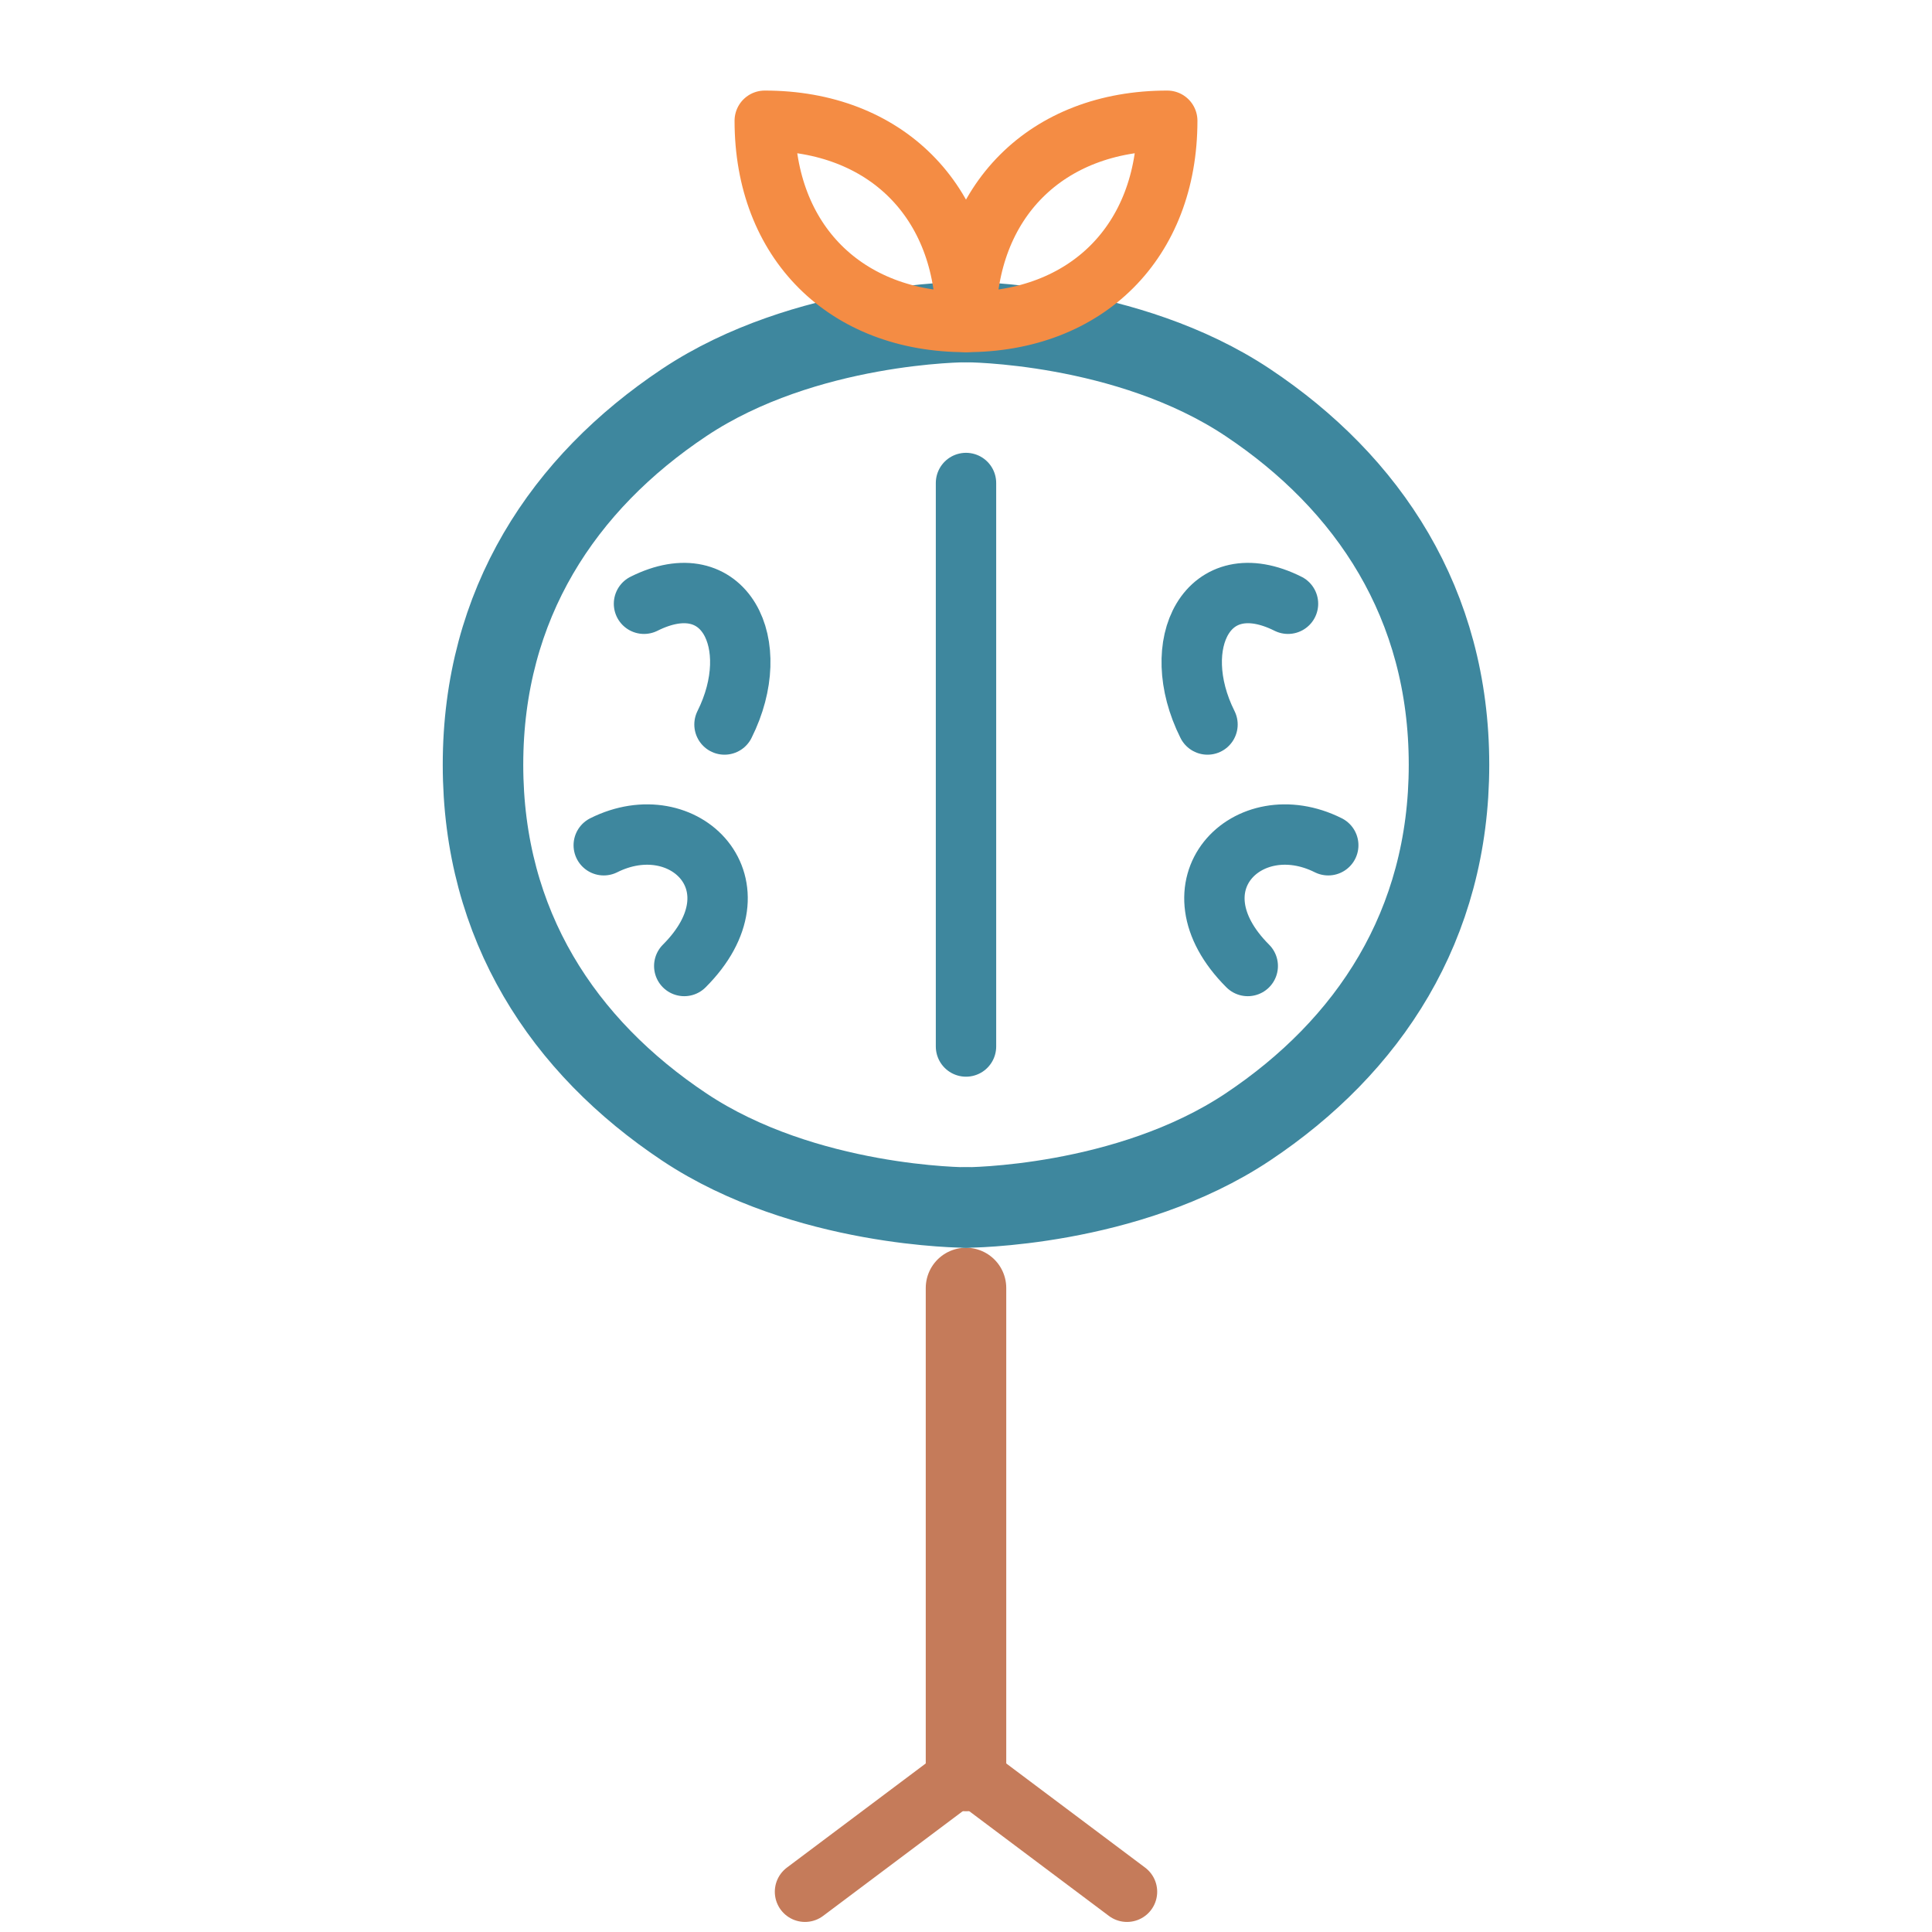
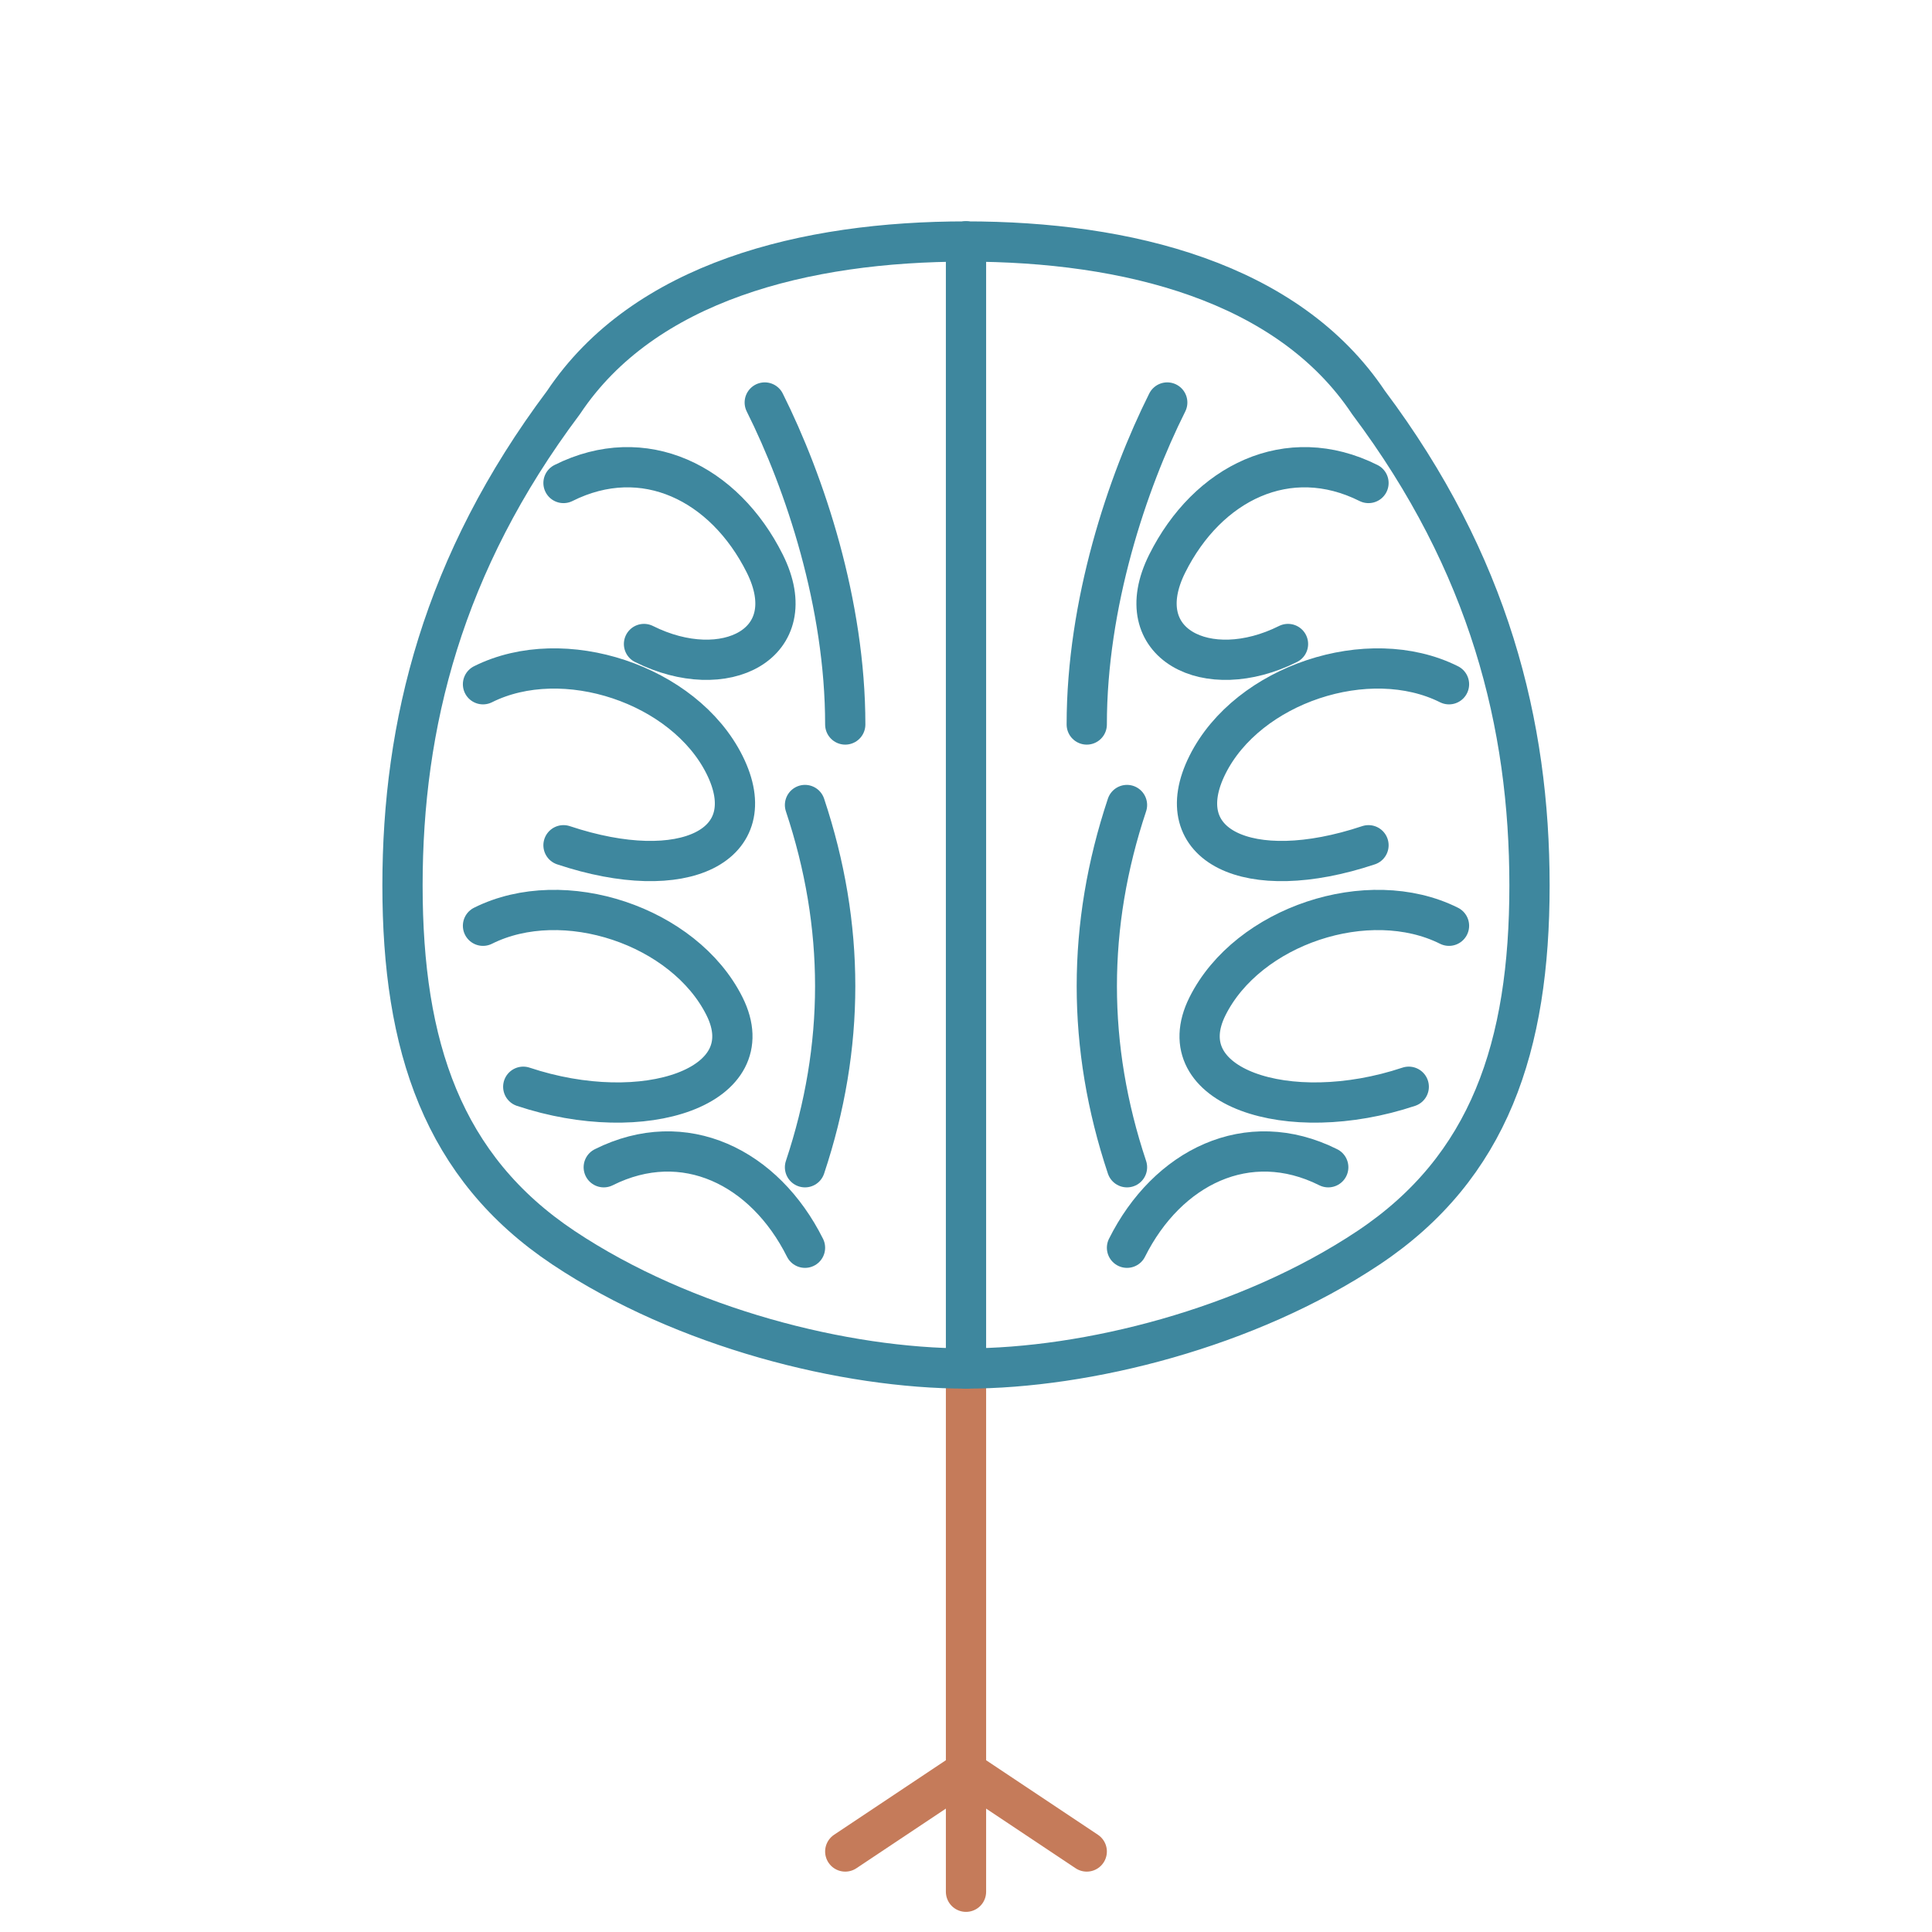
<svg xmlns="http://www.w3.org/2000/svg" viewBox="0 0 48 48" fill="none">
-   <path d="M24 32 L24 44" stroke="#c57b5a" stroke-width="2" stroke-linecap="round" />
-   <path d="M24 44 L20 47 M24 44 L28 47" stroke="#c57b5a" stroke-width="1.5" stroke-linecap="round" />
-   <path d="M24 8         C24 8 20 8 17 10        C14 12 12 15 12 19        C12 23 14 26 17 28        C20 30 24 30 24 30" stroke="#3e879e" stroke-width="2" stroke-linecap="round" stroke-linejoin="round" fill="none" />
-   <path d="M24 8         C24 8 28 8 31 10        C34 12 36 15 36 19        C36 23 34 26 31 28        C28 30 24 30 24 30" stroke="#3e879e" stroke-width="2" stroke-linecap="round" stroke-linejoin="round" fill="none" />
-   <path d="M16 15 C18 14 19 16 18 18" stroke="#3e879e" stroke-width="1.5" stroke-linecap="round" fill="none" />
-   <path d="M15 21 C17 20 19 22 17 24" stroke="#3e879e" stroke-width="1.5" stroke-linecap="round" fill="none" />
-   <path d="M32 15 C30 14 29 16 30 18" stroke="#3e879e" stroke-width="1.5" stroke-linecap="round" fill="none" />
-   <path d="M33 21 C31 20 29 22 31 24" stroke="#3e879e" stroke-width="1.5" stroke-linecap="round" fill="none" />
-   <path d="M24 12 L24 26" stroke="#3e879e" stroke-width="1.5" stroke-linecap="round" fill="none" />
-   <path d="M24 8 C24 5 26 3 29 3 C29 6 27 8 24 8" stroke="#f48c44" stroke-width="1.5" stroke-linecap="round" stroke-linejoin="round" fill="none" />
-   <path d="M24 8 C24 5 22 3 19 3 C19 6 21 8 24 8" stroke="#f48c44" stroke-width="1.5" stroke-linecap="round" stroke-linejoin="round" fill="none" />
+   <path d="M24 34 L24 44" stroke="#c57b5a" stroke-width="1" stroke-linecap="round" />
+   <path d="M24 44 L21 46 M24 44 L24 47 M24 44 L27 46" stroke="#c57b5a" stroke-width="1" stroke-linecap="round" />
+   <path d="M24 6         C20 6 16 7 14 10        C11 14 10 18 10 22        C10 26 11 29 14 31        C17 33 21 34 24 34" stroke="#3e879e" stroke-width="1" stroke-linecap="round" stroke-linejoin="round" fill="none" />
+   <path d="M24 6         C28 6 32 7 34 10        C37 14 38 18 38 22        C38 26 37 29 34 31        C31 33 27 34 24 34" stroke="#3e879e" stroke-width="1" stroke-linecap="round" stroke-linejoin="round" fill="none" />
+   <path d="M24 6 L24 34" stroke="#3e879e" stroke-width="1" stroke-linecap="round" />
+   <path d="M14 12 C16 11 18 12 19 14 C20 16 18 17 16 16" stroke="#3e879e" stroke-width="1" stroke-linecap="round" fill="none" />
+   <path d="M12 17 C14 16 17 17 18 19 C19 21 17 22 14 21" stroke="#3e879e" stroke-width="1" stroke-linecap="round" fill="none" />
+   <path d="M12 23 C14 22 17 23 18 25 C19 27 16 28 13 27" stroke="#3e879e" stroke-width="1" stroke-linecap="round" fill="none" />
+   <path d="M15 29 C17 28 19 29 20 31" stroke="#3e879e" stroke-width="1" stroke-linecap="round" fill="none" />
+   <path d="M19 10 C20 12 21 15 21 18" stroke="#3e879e" stroke-width="1" stroke-linecap="round" fill="none" />
+   <path d="M20 20 C21 23 21 26 20 29" stroke="#3e879e" stroke-width="1" stroke-linecap="round" fill="none" />
+   <path d="M34 12 C32 11 30 12 29 14 C28 16 30 17 32 16" stroke="#3e879e" stroke-width="1" stroke-linecap="round" fill="none" />
+   <path d="M36 17 C34 16 31 17 30 19 C29 21 31 22 34 21" stroke="#3e879e" stroke-width="1" stroke-linecap="round" fill="none" />
+   <path d="M36 23 C34 22 31 23 30 25 C29 27 32 28 35 27" stroke="#3e879e" stroke-width="1" stroke-linecap="round" fill="none" />
+   <path d="M33 29 C31 28 29 29 28 31" stroke="#3e879e" stroke-width="1" stroke-linecap="round" fill="none" />
+   <path d="M29 10 C28 12 27 15 27 18" stroke="#3e879e" stroke-width="1" stroke-linecap="round" fill="none" />
+   <path d="M28 20 C27 23 27 26 28 29" stroke="#3e879e" stroke-width="1" stroke-linecap="round" fill="none" />
</svg>
